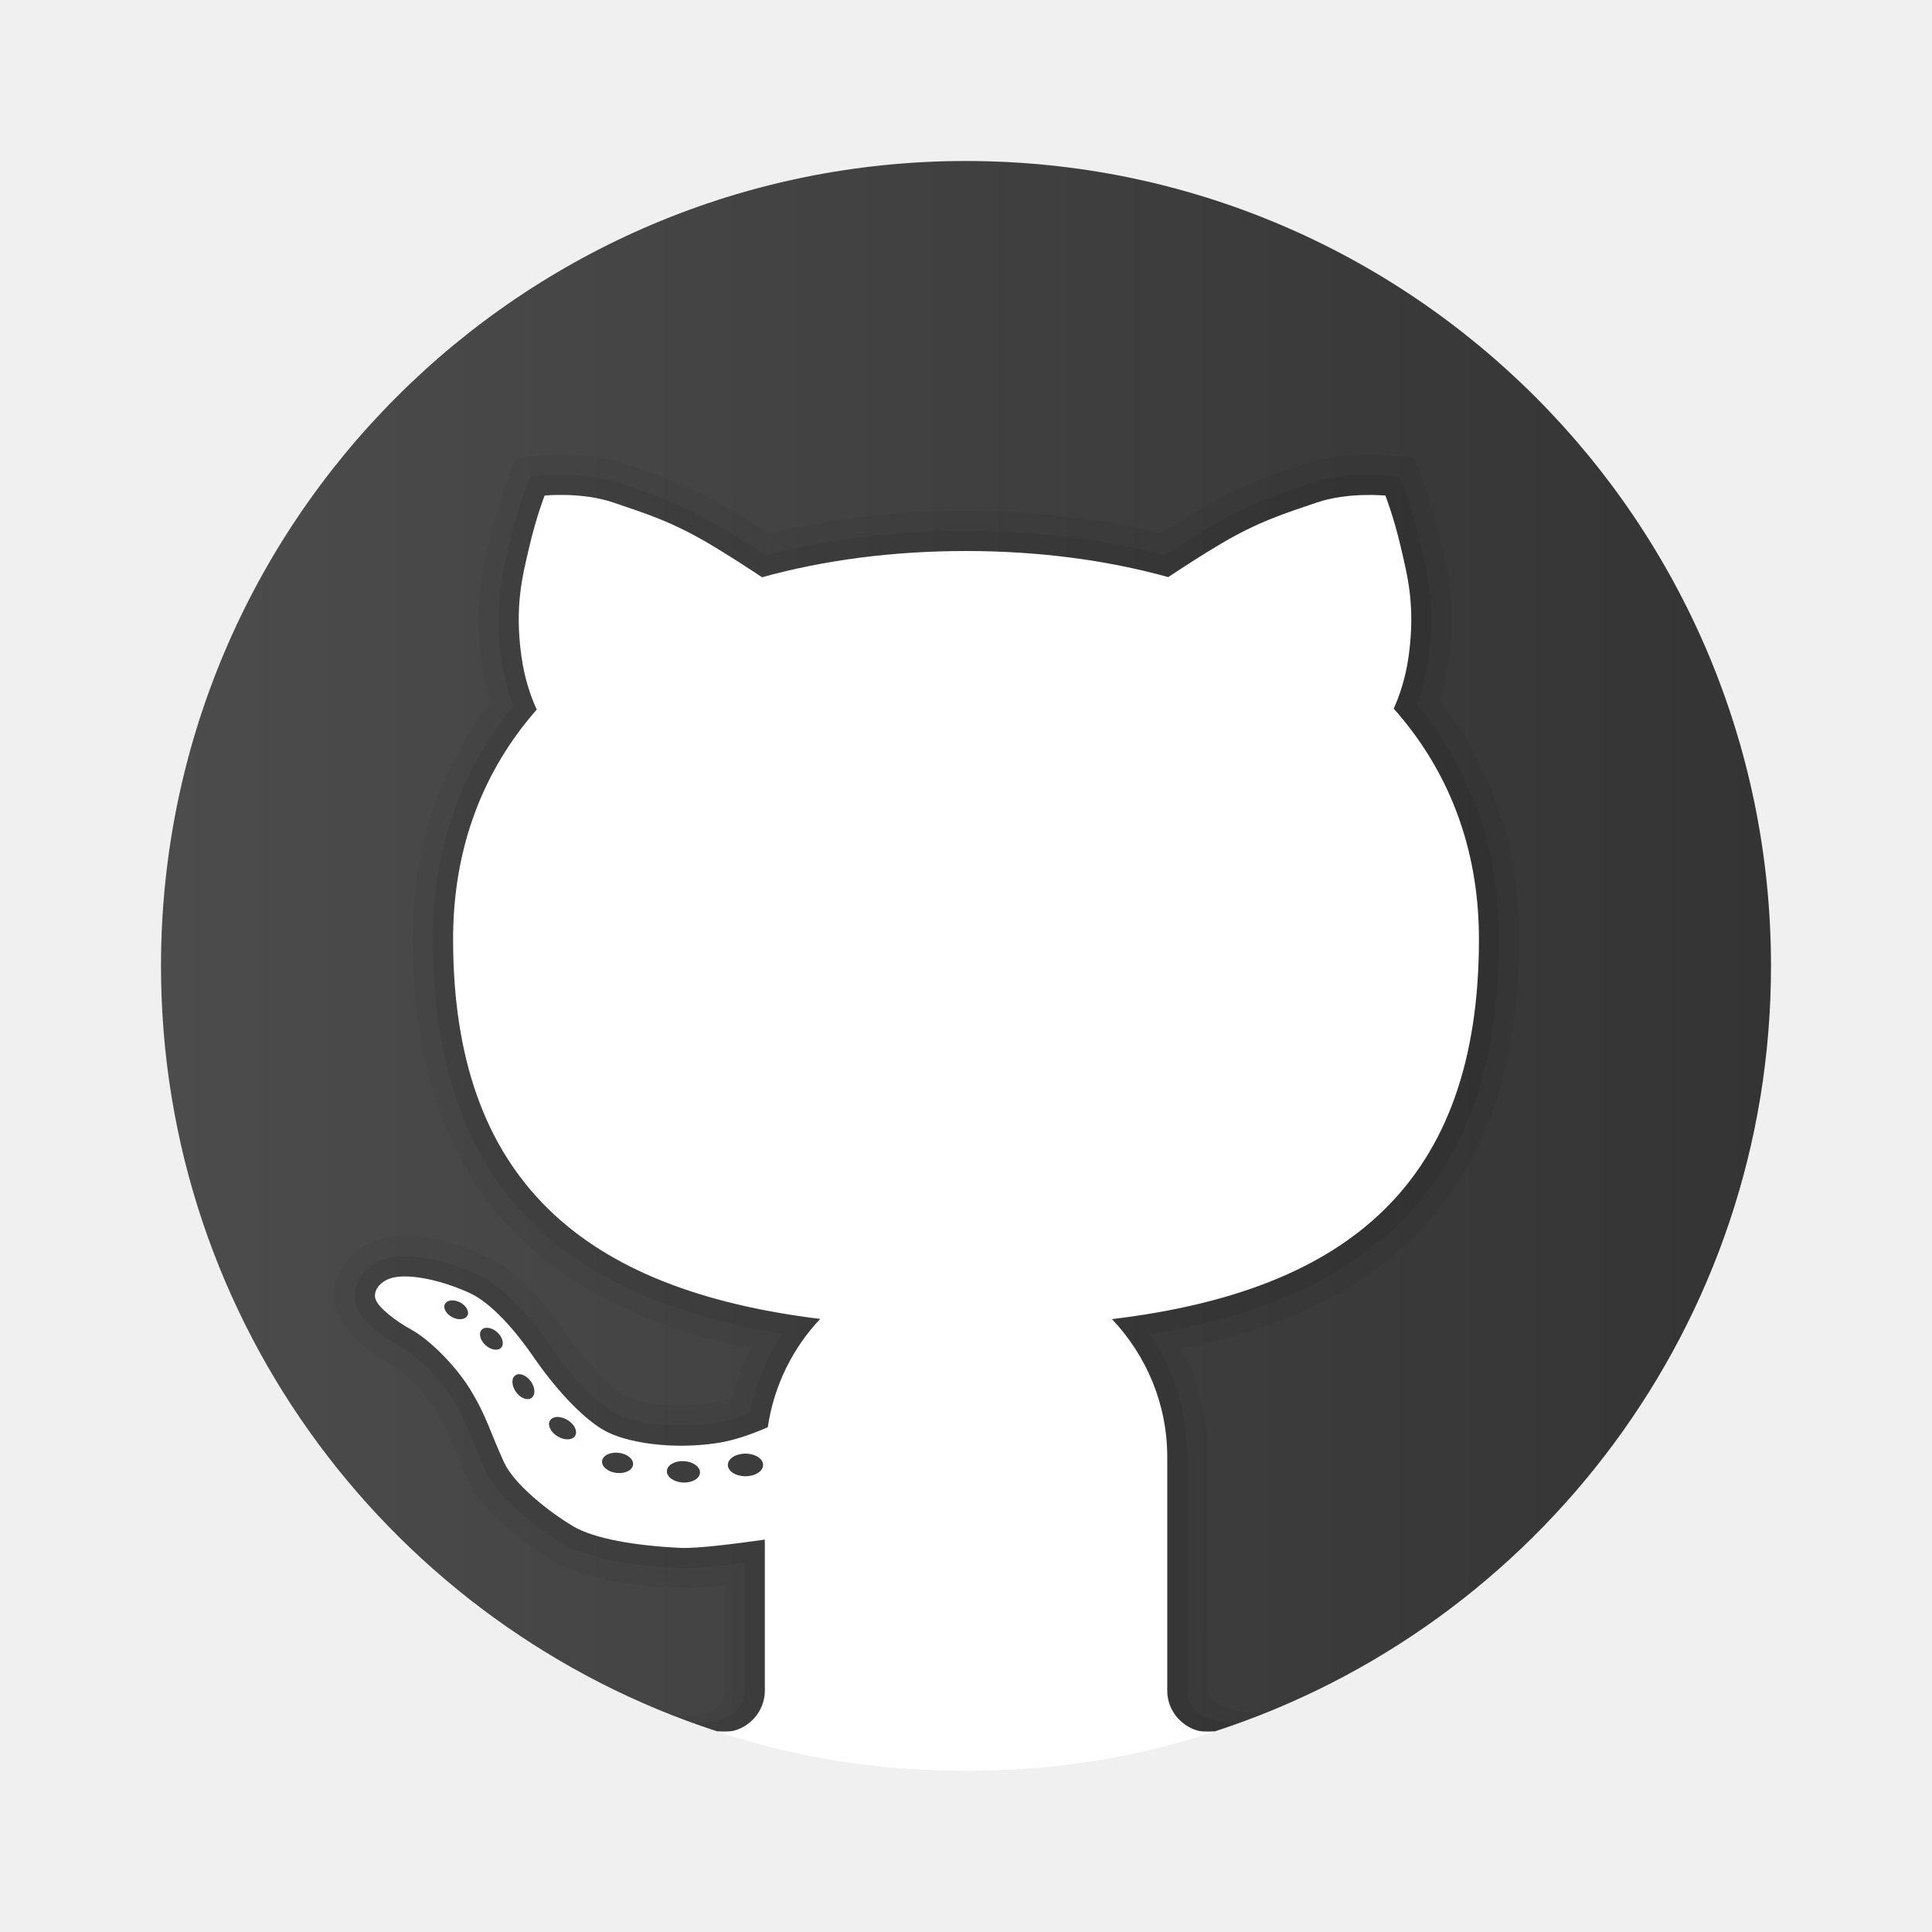
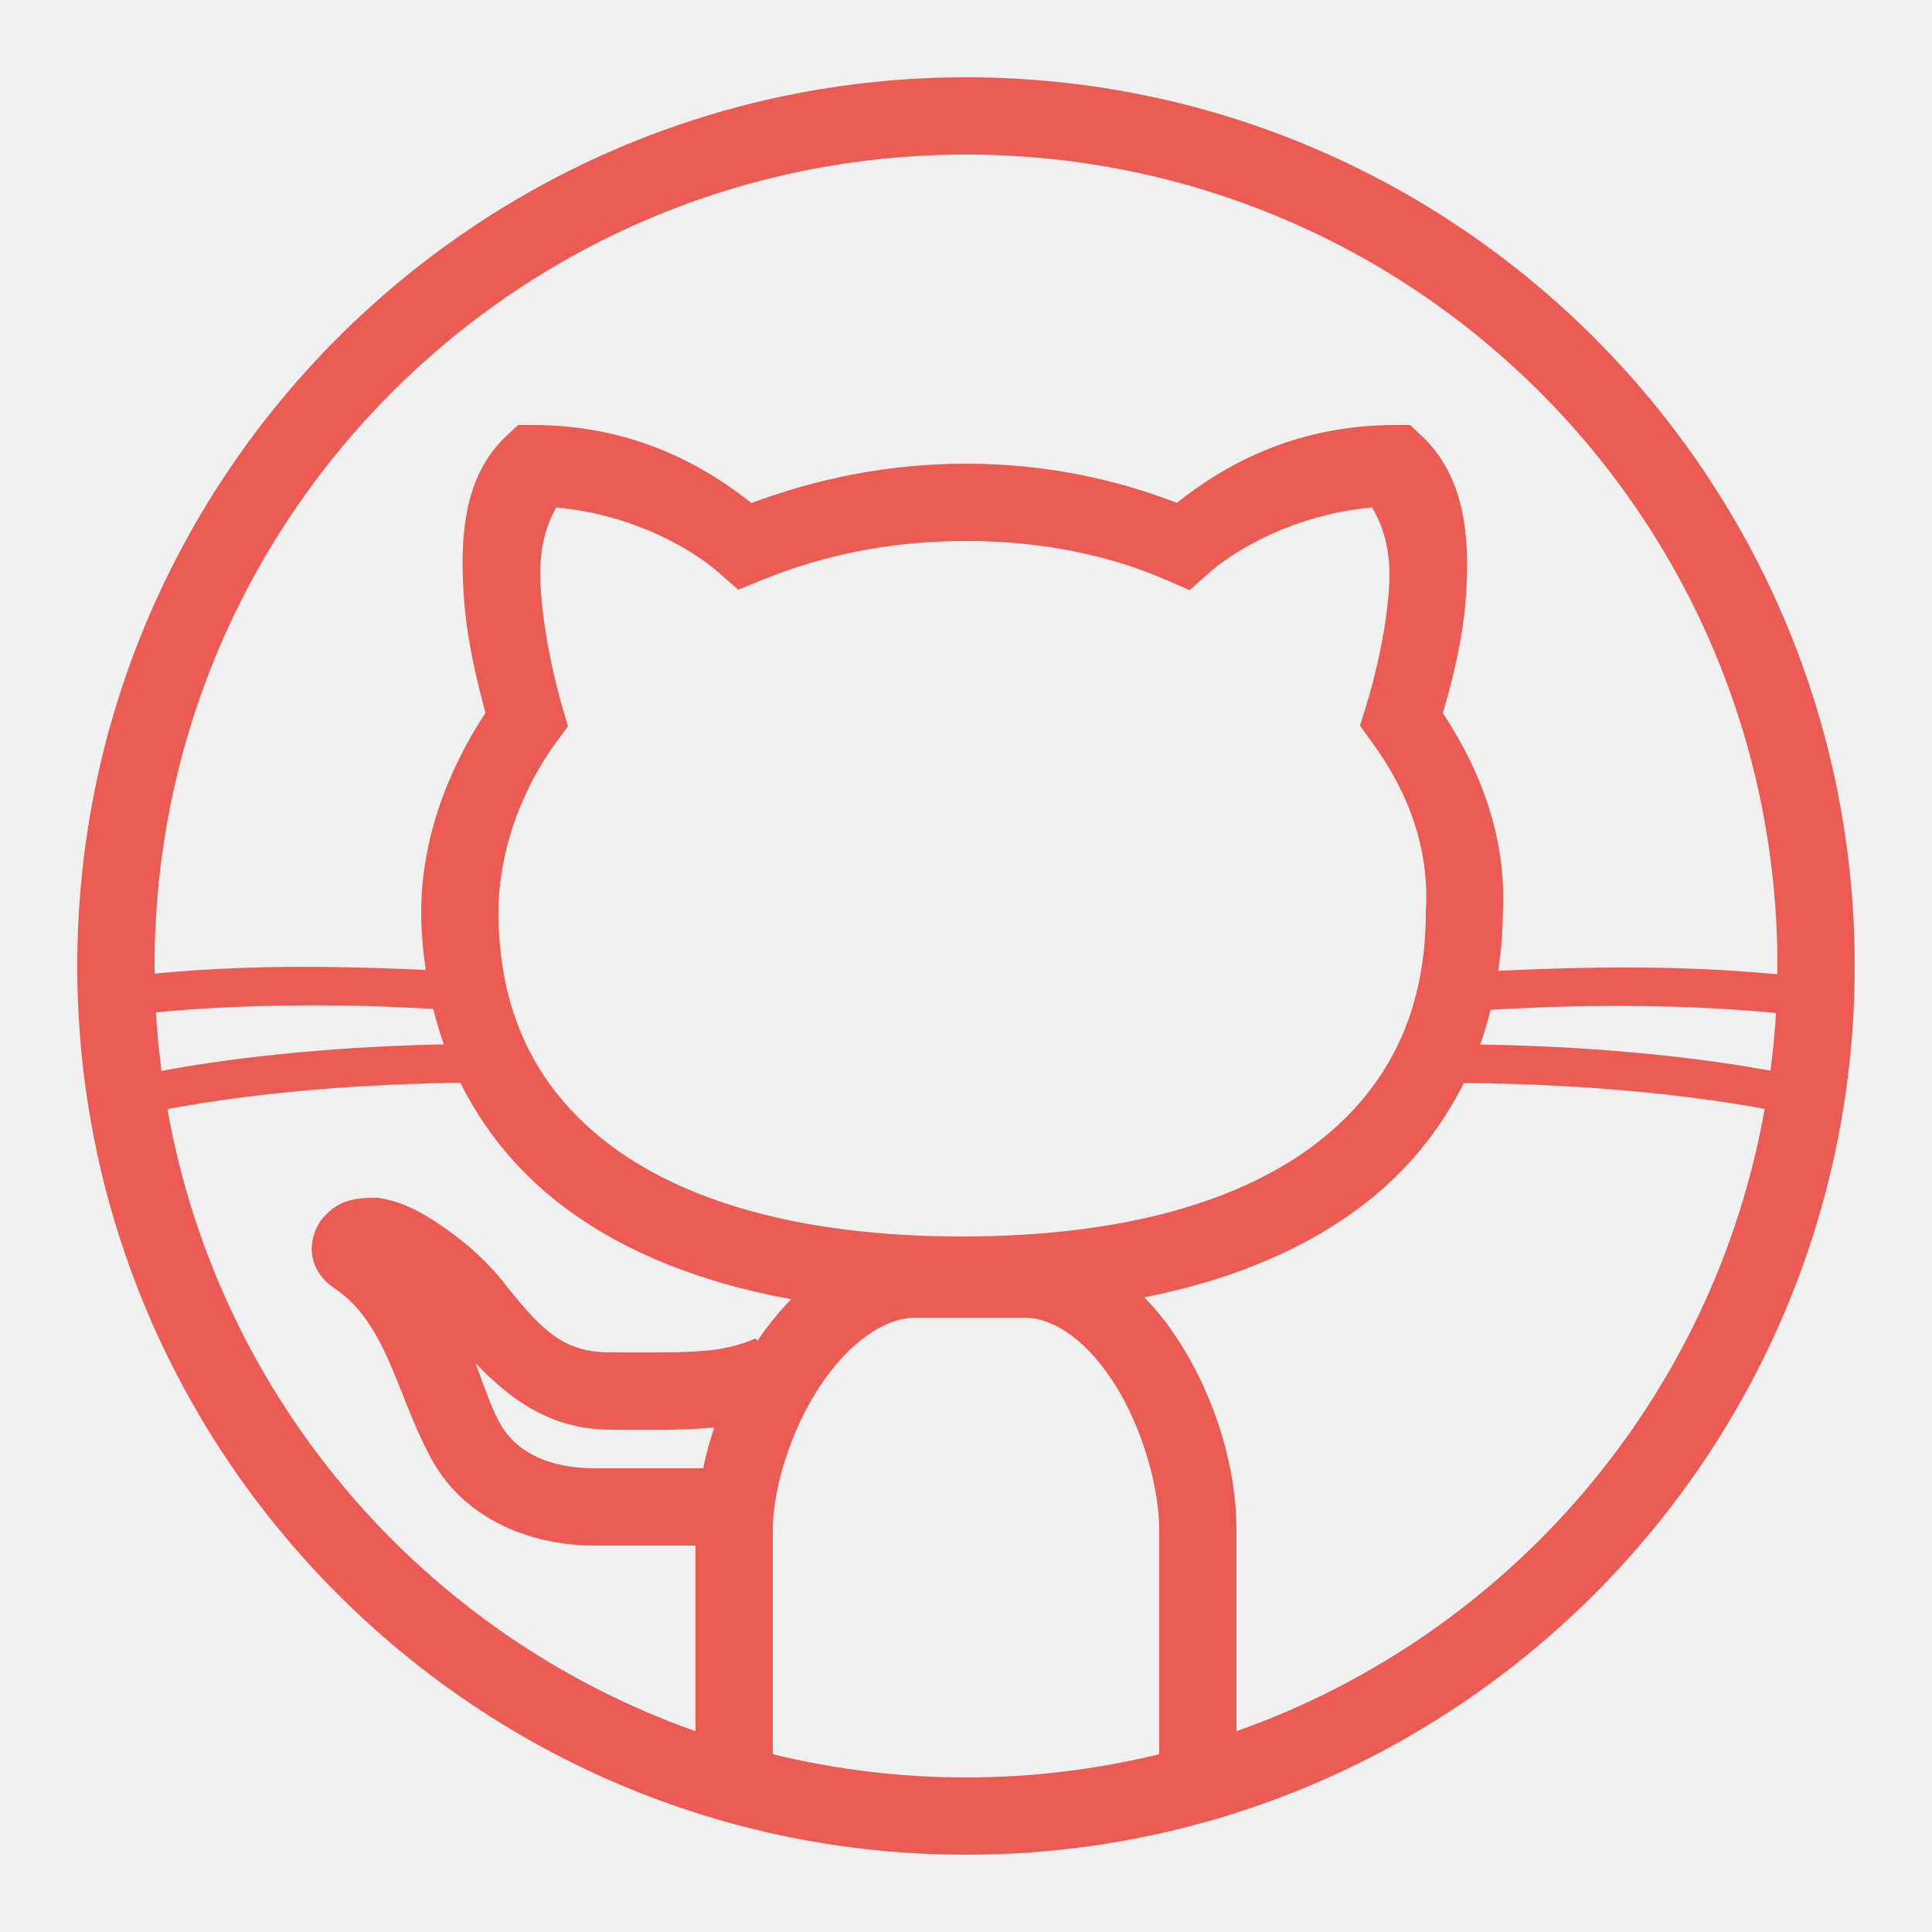
- <svg xmlns="http://www.w3.org/2000/svg" viewBox="0 0 48 48" width="96px" height="96px">
-   <linearGradient id="rL2wppHyxHVbobwndsT6Ca" x1="4" x2="44" y1="23.508" y2="23.508" gradientUnits="userSpaceOnUse">
-     <stop offset="0" stop-color="#4c4c4c" />
-     <stop offset="1" stop-color="#343434" />
-   </linearGradient>
-   <path fill="url(#rL2wppHyxHVbobwndsT6Ca)" d="M24,4C12.954,4,4,12.954,4,24c0,8.887,5.801,16.411,13.82,19.016h12.36 C38.199,40.411,44,32.887,44,24C44,12.954,35.046,4,24,4z" />
-   <path d="M30.01,41.996L30,36.198c0-0.939-0.22-1.856-0.642-2.687c5.641-1.133,8.386-4.468,8.386-10.177 c0-2.255-0.665-4.246-1.976-5.92c0.1-0.317,0.174-0.645,0.22-0.981c0.188-1.369-0.023-2.264-0.193-2.984l-0.027-0.116 c-0.186-0.796-0.409-1.364-0.418-1.388l-0.111-0.282l-0.111-0.282l-0.302-0.032l-0.303-0.032c0,0-0.199-0.021-0.501-0.021 c-0.419,0-1.04,0.042-1.627,0.241l-0.196,0.066c-0.74,0.249-1.439,0.485-2.417,1.069c-0.286,0.171-0.599,0.366-0.934,0.584 C27.334,12.881,25.705,12.69,24,12.69c-1.722,0-3.365,0.192-4.889,0.571c-0.339-0.22-0.654-0.417-0.942-0.589 c-0.978-0.584-1.677-0.819-2.417-1.069l-0.196-0.066c-0.585-0.199-1.207-0.241-1.626-0.241c-0.302,0-0.501,0.021-0.501,0.021 l-0.302,0.032l-0.3,0.031l-0.112,0.281l-0.113,0.283c-0.01,0.026-0.233,0.594-0.419,1.391l-0.027,0.115 c-0.17,0.719-0.381,1.615-0.193,2.983c0.048,0.346,0.125,0.685,0.23,1.011c-1.285,1.666-1.936,3.646-1.936,5.89 c0,5.695,2.748,9.028,8.397,10.17c-0.194,0.388-0.345,0.798-0.452,1.224c-0.197,0.067-0.378,0.112-0.538,0.137 c-0.238,0.036-0.487,0.054-0.739,0.054c-0.686,0-1.225-0.134-1.435-0.259c-0.313-0.186-0.872-0.727-1.414-1.518 c-0.463-0.675-1.185-1.558-1.992-1.927c-0.698-0.319-1.437-0.502-2.029-0.502c-0.138,0-0.265,0.01-0.376,0.028 c-0.517,0.082-0.949,0.366-1.184,0.78c-0.203,0.357-0.235,0.773-0.088,1.141c0.219,0.548,0.851,0.985,1.343,1.255 c0.242,0.133,0.765,0.619,1.07,1.109c0.229,0.368,0.335,0.63,0.482,0.992c0.087,0.215,0.183,0.449,0.313,0.732 c0.47,1.022,1.937,1.924,2.103,2.023c0.806,0.483,2.161,0.638,3.157,0.683l0.123,0.003c0,0,0.001,0,0.001,0 c0.24,0,0.57-0.023,1.004-0.071v2.613c0.002,0.529-0.537,0.649-1.25,0.638l0.547,0.184C19.395,43.572,21.645,44,24,44 c2.355,0,4.605-0.428,6.703-1.176l0.703-0.262C30.695,42.538,30.016,42.422,30.01,41.996z" opacity=".05" />
-   <path d="M30.781,42.797c-0.406,0.047-1.281-0.109-1.281-0.795v-5.804c0-1.094-0.328-2.151-0.936-3.052 c5.915-0.957,8.679-4.093,8.679-9.812c0-2.237-0.686-4.194-2.039-5.822c0.137-0.365,0.233-0.75,0.288-1.147 c0.175-1.276-0.016-2.086-0.184-2.801l-0.027-0.116c-0.178-0.761-0.388-1.297-0.397-1.319l-0.111-0.282l-0.303-0.032 c0,0-0.178-0.019-0.449-0.019c-0.381,0-0.944,0.037-1.466,0.215l-0.196,0.066c-0.714,0.241-1.389,0.468-2.321,1.024 c-0.332,0.198-0.702,0.431-1.101,0.694C27.404,13.394,25.745,13.19,24,13.19c-1.762,0-3.435,0.205-4.979,0.61 c-0.403-0.265-0.775-0.499-1.109-0.699c-0.932-0.556-1.607-0.784-2.321-1.024l-0.196-0.066c-0.521-0.177-1.085-0.215-1.466-0.215 c-0.271,0-0.449,0.019-0.449,0.019l-0.302,0.032l-0.113,0.283c-0.009,0.022-0.219,0.558-0.397,1.319l-0.027,0.116 c-0.169,0.715-0.36,1.524-0.184,2.8c0.056,0.407,0.156,0.801,0.298,1.174c-1.327,1.62-1.999,3.567-1.999,5.795 c0,5.703,2.766,8.838,8.686,9.806c-0.395,0.59-0.671,1.255-0.813,1.964c-0.33,0.13-0.629,0.216-0.891,0.256 c-0.263,0.04-0.537,0.06-0.814,0.06c-0.69,0-1.353-0.129-1.69-0.329c-0.44-0.261-1.057-0.914-1.572-1.665 c-0.35-0.51-1.047-1.417-1.788-1.755c-0.635-0.29-1.298-0.457-1.821-0.457c-0.11,0-0.21,0.008-0.298,0.022 c-0.366,0.058-0.668,0.252-0.828,0.534c-0.128,0.224-0.149,0.483-0.059,0.708c0.179,0.448,0.842,0.85,1.119,1.002 c0.335,0.184,0.919,0.744,1.254,1.284c0.251,0.404,0.37,0.697,0.521,1.067c0.085,0.209,0.178,0.437,0.304,0.712 c0.331,0.719,1.353,1.472,1.905,1.803c0.754,0.452,2.154,0.578,2.922,0.612l0.111,0.002c0.299,0,0.8-0.045,1.495-0.135v3.177 c0,0.779-0.991,0.81-1.234,0.81c-0.031,0,0.503,0.184,0.503,0.184C19.731,43.64,21.822,44,24,44c2.178,0,4.269-0.36,6.231-1.003 C30.231,42.997,30.812,42.793,30.781,42.797z" opacity=".07" />
-   <path fill="#fff" d="M36.744,23.334c0-2.31-0.782-4.226-2.117-5.728c0.145-0.325,0.296-0.761,0.371-1.309 c0.172-1.25-0.031-2-0.203-2.734s-0.375-1.25-0.375-1.25s-0.922-0.094-1.703,0.172s-1.453,0.469-2.422,1.047 c-0.453,0.27-0.909,0.566-1.27,0.806C27.482,13.91,25.785,13.69,24,13.69c-1.801,0-3.513,0.221-5.067,0.652 c-0.362-0.241-0.821-0.539-1.277-0.811c-0.969-0.578-1.641-0.781-2.422-1.047s-1.703-0.172-1.703-0.172s-0.203,0.516-0.375,1.25 s-0.375,1.484-0.203,2.734c0.077,0.562,0.233,1.006,0.382,1.333c-1.31,1.493-2.078,3.397-2.078,5.704 c0,5.983,3.232,8.714,9.121,9.435c-0.687,0.726-1.148,1.656-1.303,2.691c-0.387,0.17-0.833,0.33-1.262,0.394 c-1.104,0.167-2.271,0-2.833-0.333s-1.229-1.083-1.729-1.813c-0.422-0.616-1.031-1.331-1.583-1.583 c-0.729-0.333-1.438-0.458-1.833-0.396c-0.396,0.063-0.583,0.354-0.5,0.563c0.083,0.208,0.479,0.521,0.896,0.75 c0.417,0.229,1.063,0.854,1.438,1.458c0.418,0.674,0.5,1.063,0.854,1.833c0.249,0.542,1.101,1.219,1.708,1.583 c0.521,0.313,1.562,0.491,2.688,0.542c0.389,0.018,1.308-0.096,2.083-0.206v3.75c0,0.639-0.585,1.125-1.191,1.013 C19.756,43.668,21.833,44,24,44c2.166,0,4.243-0.332,6.19-0.984C29.585,43.127,29,42.641,29,42.002v-5.804 c0-1.329-0.527-2.53-1.373-3.425C33.473,32.071,36.744,29.405,36.744,23.334z M11.239,32.727c-0.154-0.079-0.237-0.225-0.185-0.328 c0.052-0.103,0.22-0.122,0.374-0.043c0.154,0.079,0.237,0.225,0.185,0.328S11.393,32.806,11.239,32.727z M12.451,33.482 c-0.081,0.088-0.255,0.06-0.389-0.062s-0.177-0.293-0.096-0.381c0.081-0.088,0.255-0.06,0.389,0.062S12.532,33.394,12.451,33.482z M13.205,34.732c-0.102,0.072-0.275,0.005-0.386-0.15s-0.118-0.34-0.016-0.412s0.275-0.005,0.386,0.15 C13.299,34.475,13.307,34.66,13.205,34.732z M14.288,35.673c-0.069,0.112-0.265,0.117-0.437,0.012s-0.256-0.281-0.187-0.393 c0.069-0.112,0.265-0.117,0.437-0.012S14.357,35.561,14.288,35.673z M15.312,36.594c-0.213-0.026-0.371-0.159-0.353-0.297 c0.017-0.138,0.204-0.228,0.416-0.202c0.213,0.026,0.371,0.159,0.353,0.297C15.711,36.529,15.525,36.62,15.312,36.594z M16.963,36.833c-0.227-0.013-0.404-0.143-0.395-0.289c0.009-0.146,0.2-0.255,0.427-0.242c0.227,0.013,0.404,0.143,0.395,0.289 C17.381,36.738,17.19,36.846,16.963,36.833z M18.521,36.677c-0.242,0-0.438-0.126-0.438-0.281s0.196-0.281,0.438-0.281 c0.242,0,0.438,0.126,0.438,0.281S18.762,36.677,18.521,36.677z" />
+ <svg xmlns="http://www.w3.org/2000/svg" width="100pt" height="100pt" viewBox="0 0 100 100" version="1.1">
+   <g id="surface4345739">
+     <path style=" stroke:none;fill-rule:nonzero;fill:rgb(92.549%,35.686%,32.549%);fill-opacity:1;" d="M 50 4 C 24.621 4 4 24.621 4 50 C 4 75.379 24.621 96 50 96 C 75.379 96 96 75.379 96 50 C 96 24.621 75.379 4 50 4 Z M 50 8 C 73.215 8 92 26.785 92 50 C 92 50.145 91.988 50.285 91.988 50.426 C 90.711 50.309 89.23 50.195 87.352 50.129 C 84.695 50.035 81.344 50.062 77.547 50.25 C 77.688 49.27 77.785 48.273 77.789 47.254 C 77.984 43.508 76.727 40.004 74.68 36.91 C 75.176 35.203 75.754 33.031 75.898 30.566 C 76.062 27.758 75.82 24.645 73.566 22.539 L 72.988 22 L 72.199 22 C 66.832 22 63.16 24.246 60.914 26.027 C 57.672 24.773 54.023 24 50 24 C 45.953 24 42.27 24.781 38.895 26.035 C 36.648 24.254 32.973 22 27.602 22 L 26.816 22 L 26.238 22.535 C 24.043 24.574 23.84 27.605 23.977 30.398 C 24.098 32.863 24.645 35.105 25.129 36.895 C 23.051 40.051 21.801 43.645 21.801 47.199 C 21.801 48.223 21.895 49.219 22.035 50.203 C 18.422 50.035 15.203 50.004 12.648 50.094 C 10.77 50.16 9.289 50.27 8.012 50.391 C 8.012 50.262 8 50.133 8 50 C 8 26.785 26.785 8 50 8 Z M 28.793 26.262 C 32.828 26.645 35.863 28.445 37.27 29.695 L 38.207 30.523 L 39.363 30.051 C 42.527 28.75 46.055 28 50 28 C 53.945 28 57.477 28.754 60.398 30.031 L 61.57 30.547 L 62.527 29.695 C 63.934 28.445 66.973 26.645 71.012 26.262 C 71.547 27.152 72.016 28.418 71.902 30.332 C 71.766 32.625 71.156 35.121 70.691 36.602 L 70.391 37.566 L 70.988 38.383 C 72.969 41.082 73.977 44 73.805 47.09 L 73.801 47.145 L 73.801 47.199 C 73.801 52.191 72.004 56.184 68.176 59.145 C 64.348 62.105 58.305 64 49.801 64 C 41.297 64 35.25 62.105 31.422 59.145 C 27.594 56.184 25.801 52.191 25.801 47.199 C 25.801 44.27 26.859 41.047 28.812 38.383 L 29.398 37.586 L 29.117 36.637 C 28.652 35.062 28.086 32.508 27.973 30.203 C 27.879 28.285 28.332 27.074 28.793 26.262 Z M 17.77 52.043 C 19.184 52.062 20.805 52.137 22.426 52.219 C 22.582 52.844 22.758 53.457 22.973 54.055 C 16.359 54.195 11.41 54.859 8.359 55.43 C 8.23 54.43 8.129 53.422 8.07 52.398 C 10.324 52.184 13.504 51.988 17.77 52.043 Z M 82.23 52.074 C 86.496 52.02 89.672 52.215 91.926 52.43 C 91.867 53.438 91.766 54.43 91.641 55.418 C 88.48 54.84 83.398 54.172 76.613 54.066 C 76.824 53.48 77 52.875 77.152 52.266 C 78.941 52.168 80.688 52.094 82.23 52.074 Z M 23.824 56.039 C 25.02 58.43 26.723 60.566 28.977 62.309 C 32.059 64.691 36.062 66.355 40.953 67.246 C 40.312 67.902 39.73 68.625 39.215 69.387 L 39.094 69.281 C 39.105 69.27 38.098 69.773 36.598 69.906 C 35.098 70.039 33.242 70 31.602 70 C 29.152 70 28.074 68.844 26.348 66.734 C 25.391 65.445 24.227 64.406 23.098 63.613 C 21.941 62.805 20.953 62.23 19.73 62.027 L 19.566 62 L 19.398 62 C 18.465 62 17.562 62.066 16.719 63.031 C 16.297 63.512 16.008 64.406 16.195 65.16 C 16.383 65.914 16.863 66.379 17.289 66.664 C 20.023 68.488 20.504 72.094 22.219 75.301 C 23.82 78.488 27.27 80 30.801 80 L 36 80 L 36 89.605 C 21.938 84.641 11.328 72.41 8.664 57.406 C 11.727 56.828 16.852 56.137 23.824 56.039 Z M 75.766 56.055 C 82.891 56.117 88.16 56.809 91.34 57.395 C 88.68 72.402 78.066 84.641 64 89.605 L 64 79.199 C 64 76.031 62.961 72.535 61.148 69.621 C 60.598 68.734 59.953 67.898 59.23 67.148 C 63.859 66.234 67.664 64.598 70.625 62.309 C 72.875 60.57 74.574 58.441 75.766 56.055 Z M 47.398 68.199 L 53 68.199 C 54.625 68.199 56.359 69.496 57.75 71.73 C 59.141 73.965 60 76.969 60 79.199 L 60 90.797 C 56.793 91.578 53.449 92 50 92 C 46.551 92 43.207 91.578 40 90.797 L 40 79.199 C 40 77.02 40.938 74.023 42.418 71.777 C 43.898 69.531 45.773 68.199 47.398 68.199 Z M 24.617 70.562 C 26.348 72.359 28.445 74 31.602 74 C 33.16 74 35.105 74.055 36.953 73.891 C 36.961 73.891 36.965 73.887 36.973 73.887 C 36.73 74.586 36.547 75.293 36.395 76 L 30.801 76 C 28.336 76 26.59 75.109 25.789 73.504 L 25.773 73.477 L 25.762 73.453 C 25.434 72.844 25 71.621 24.617 70.562 Z M 24.617 70.562 " />
+   </g>
</svg>
